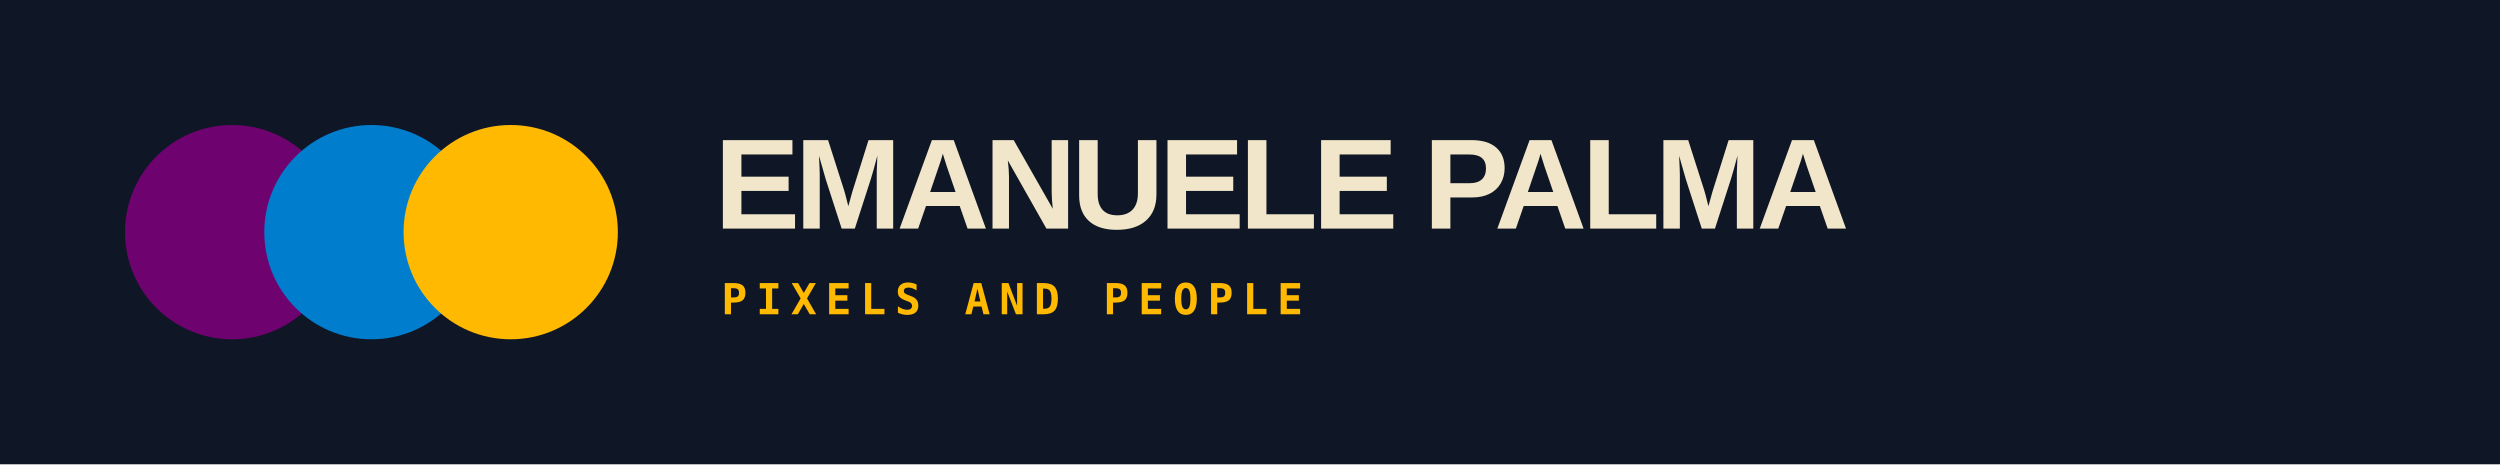
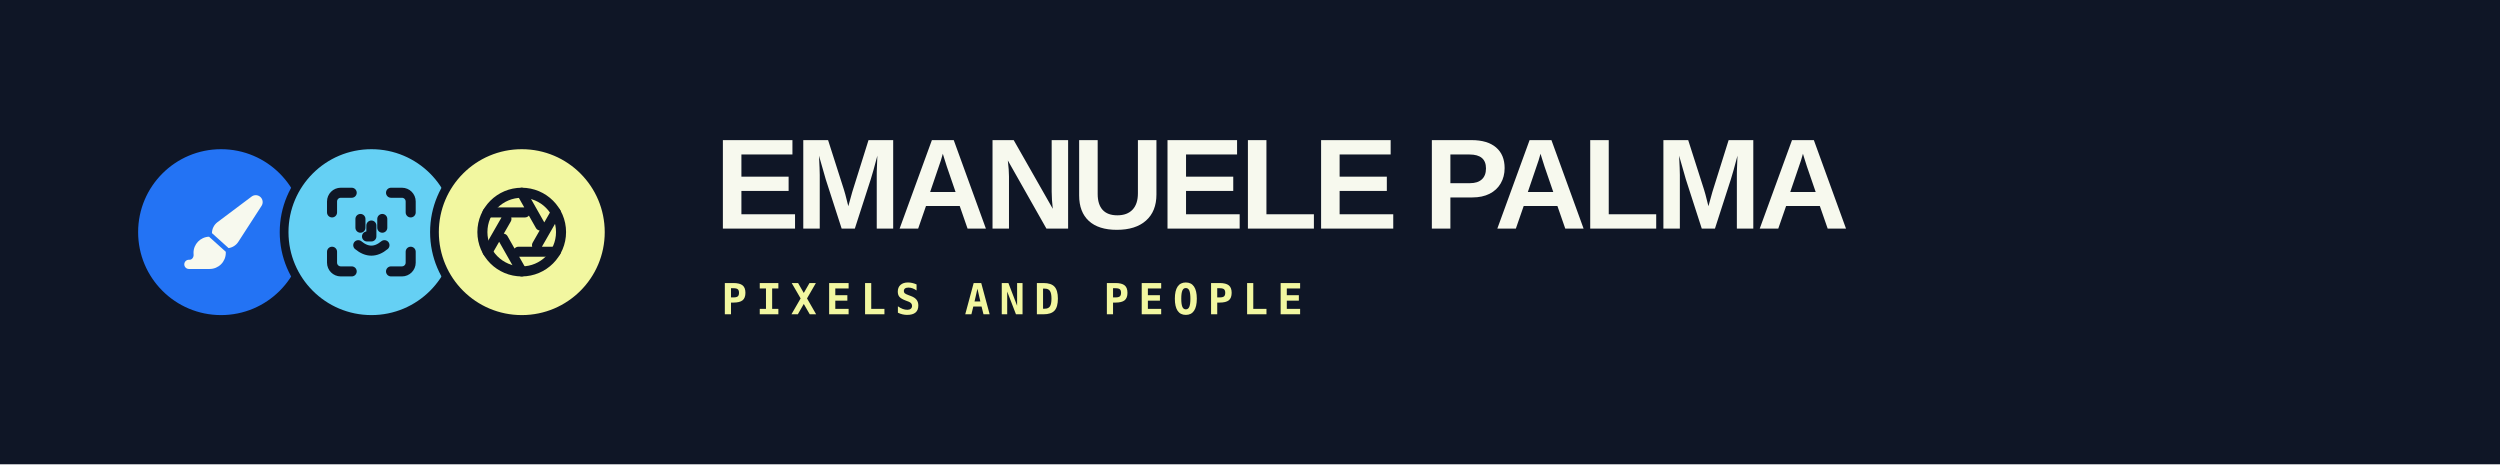
<svg xmlns="http://www.w3.org/2000/svg" viewBox="0 0 1400 260" width="1400" height="260">
  <rect width="1400" height="260" fill="#0F1626" />
-   <circle cx="130" cy="130" r="60" fill="#6E026F" />
-   <circle cx="208" cy="130" r="60" fill="#007DCC" />
-   <circle cx="286" cy="130" r="60" fill="#FFB900" />
-   <text x="400" y="128" font-family="Archivo, 'Archivo Black', 'Helvetica Neue', Arial, sans-serif" font-weight="900" font-size="72" letter-spacing="-3" fill="#F1E6C9">EMANUELE PALMA</text>
-   <text x="404" y="176" font-family="'JetBrains Mono', 'SFMono-Regular', Menlo, monospace" font-weight="700" font-size="24" letter-spacing="5" fill="#FFB900">PIXELS AND PEOPLE</text>
+   <circle cx="123.8" cy="130" r="48.9" fill="#2373F4" stroke="#0F1626" stroke-width="4.9" />
+   <g transform="translate(94.5 100.6) scale(1.2234)">
+     <svg x="5" y="5" width="38" height="38" viewBox="0 0 576 512">
+       <path fill="#F7F9EE" d="M339.3 367.1c27.3-3.9 51.9-19.4 67.2-42.9L568.2 74.1c12.6-19.5 9.4-45.3-7.6-61.2S517.7-4.4 499.1 9.6L262.4 187.2c-24 18-38.2 46.1-38.4 76.1L339.3 367.1zm-19.6 25.4l-116-104.4C143.9 290.3 96 339.6 96 400c0 3.9 .2 7.8 .6 11.6C98.4 429.1 86.4 448 68.8 448H64c-17.7 0-32 14.3-32 32s14.3 32 32 32H208c61.9 0 112-50.1 112-112c0-2.5-.1-5-.2-7.5z" />
+     </svg>
+   </g>
+   <circle cx="208.0" cy="130" r="48.9" fill="#65D0F4" stroke="#0F1626" stroke-width="4.9" />
+   <g transform="translate(178.6 100.6) scale(1.2234)">
+     <g fill="none" stroke="#0F1626" stroke-width="4.6" stroke-linecap="round" stroke-linejoin="round">
+       <path d="M6 15V10a4 4 0 0 1 4-4h5M33 6h5a4 4 0 0 1 4 4v5M42 33v5a4 4 0 0 1-4 4h-5M15 42h-5a4 4 0 0 1-4-4v-5M18 30q6 5 12 0M19 18v4M29 18v4M24 21v5h-2" />
+     </g>
+   </g>
+   <circle cx="292.2" cy="130" r="48.9" fill="#F2F7A0" stroke="#0F1626" stroke-width="4.9" />
+   <g transform="translate(262.8 100.6) scale(1.2234)">
+     <g fill="none" stroke="#0F1626" stroke-width="4.6" stroke-linecap="round" stroke-linejoin="round">
+       <circle cx="24" cy="24" r="18" />
+       <path d="M24 6l8.5 15M39.6 15L31 30M39.6 33H22.5M24 42l-8.5-15M8.4 33L17 18M8.4 15H25.5" />
+     </g>
+   </g>
+   <text x="400" y="128" font-family="Archivo, 'Archivo Black', 'Helvetica Neue', Arial, sans-serif" font-weight="900" font-size="72" letter-spacing="-3" fill="#F7F9EE">EMANUELE PALMA</text>
+   <text x="404" y="176" font-family="'JetBrains Mono', 'SFMono-Regular', Menlo, monospace" font-weight="700" font-size="24" letter-spacing="5" fill="#F2F7A0">PIXELS AND PEOPLE</text>
</svg>
